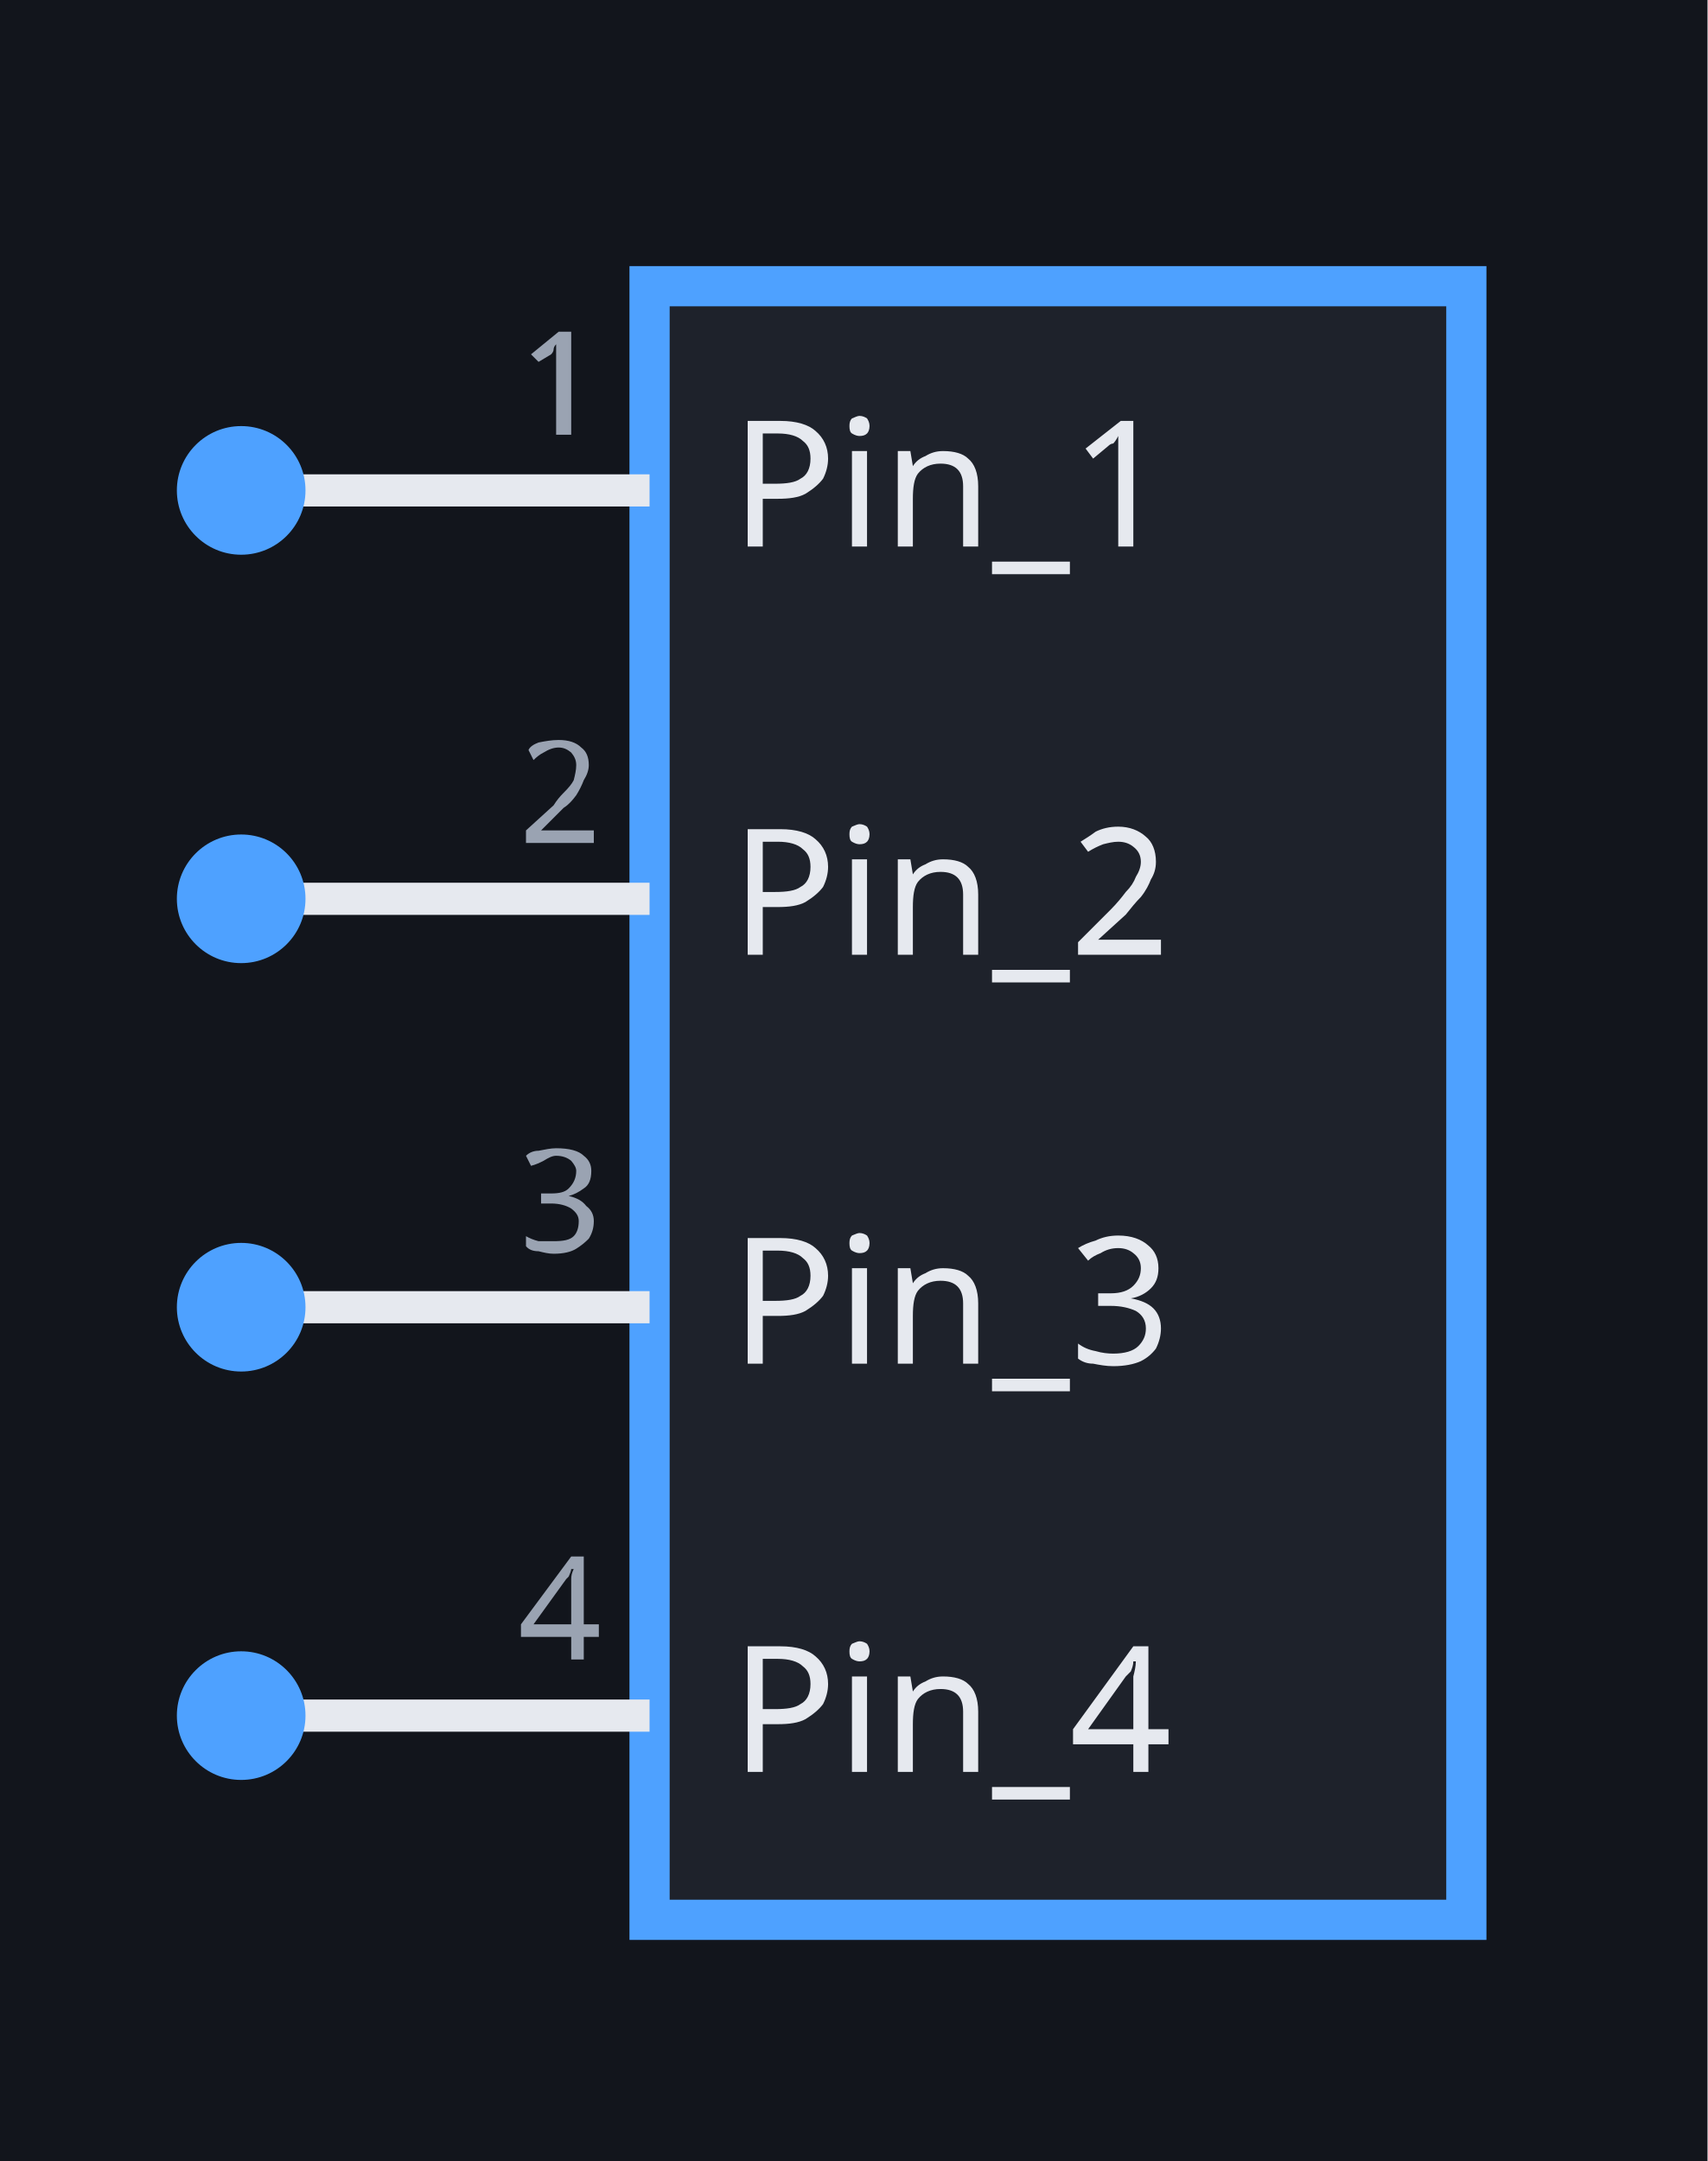
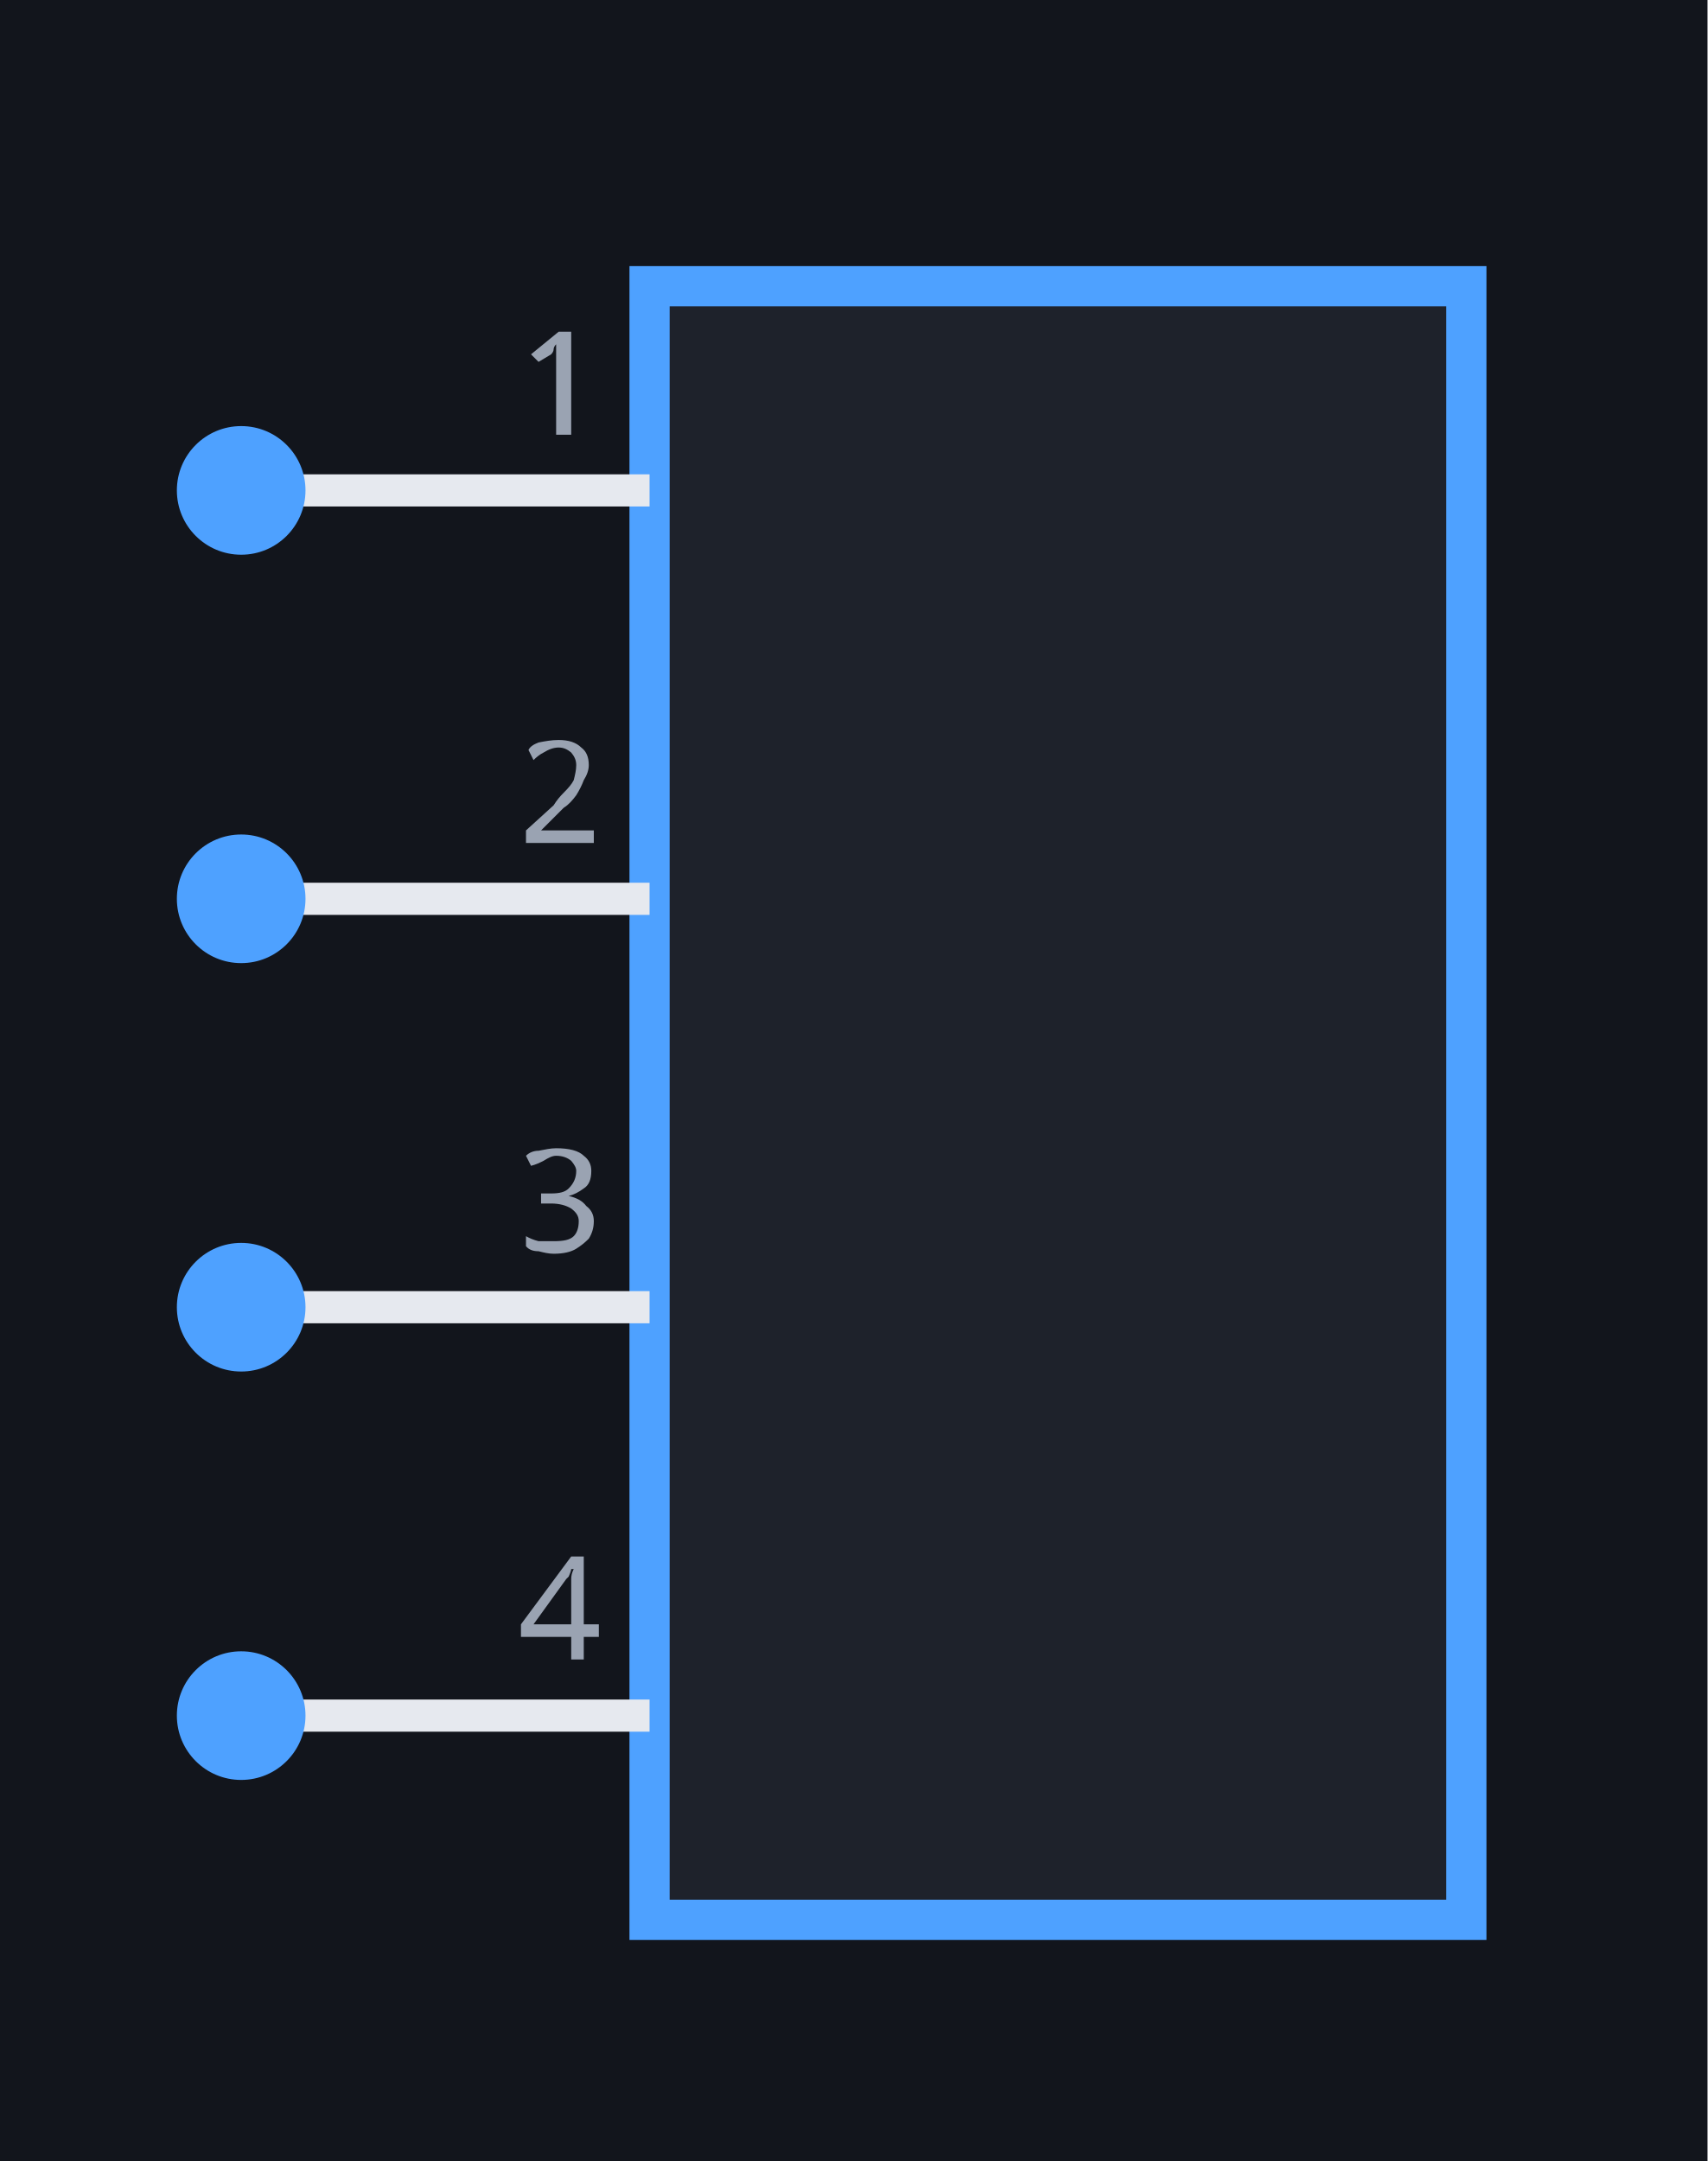
<svg xmlns="http://www.w3.org/2000/svg" viewBox="-6.58 -6.86 10.62 13.44" preserveAspectRatio="xMidYMid meet" style="width:100%;height:100%">
  <rect x="-6.58" y="-6.86" width="10.62" height="13.44" fill="#12151c" />
  <rect x="-2.540" y="-5.080" width="5.080" height="10.160" fill="#1e222b" stroke="#4ea1ff" stroke-width="0.25" />
  <line x1="-5.080" y1="-3.810" x2="-2.540" y2="-3.810" stroke="#e6e9ef" stroke-width="0.2" />
  <circle cx="-5.080" cy="-3.810" r="0.4" fill="#4ea1ff" />
-   <text x="-2.040" y="-3.460" fill="#e6e9ef" font-size="1.1" text-anchor="start" font-family="sans-serif">Pin_1</text>
  <text x="-2.840" y="-4.160" fill="#9aa3b2" font-size="0.9" text-anchor="end" font-family="sans-serif">1</text>
  <line x1="-5.080" y1="-1.270" x2="-2.540" y2="-1.270" stroke="#e6e9ef" stroke-width="0.2" />
  <circle cx="-5.080" cy="-1.270" r="0.4" fill="#4ea1ff" />
-   <text x="-2.040" y="-0.920" fill="#e6e9ef" font-size="1.1" text-anchor="start" font-family="sans-serif">Pin_2</text>
  <text x="-2.840" y="-1.620" fill="#9aa3b2" font-size="0.9" text-anchor="end" font-family="sans-serif">2</text>
  <line x1="-5.080" y1="1.270" x2="-2.540" y2="1.270" stroke="#e6e9ef" stroke-width="0.2" />
  <circle cx="-5.080" cy="1.270" r="0.4" fill="#4ea1ff" />
-   <text x="-2.040" y="1.620" fill="#e6e9ef" font-size="1.1" text-anchor="start" font-family="sans-serif">Pin_3</text>
  <text x="-2.840" y="0.920" fill="#9aa3b2" font-size="0.9" text-anchor="end" font-family="sans-serif">3</text>
  <line x1="-5.080" y1="3.810" x2="-2.540" y2="3.810" stroke="#e6e9ef" stroke-width="0.2" />
  <circle cx="-5.080" cy="3.810" r="0.4" fill="#4ea1ff" />
-   <text x="-2.040" y="4.160" fill="#e6e9ef" font-size="1.1" text-anchor="start" font-family="sans-serif">Pin_4</text>
  <text x="-2.840" y="3.460" fill="#9aa3b2" font-size="0.9" text-anchor="end" font-family="sans-serif">4</text>
</svg>
